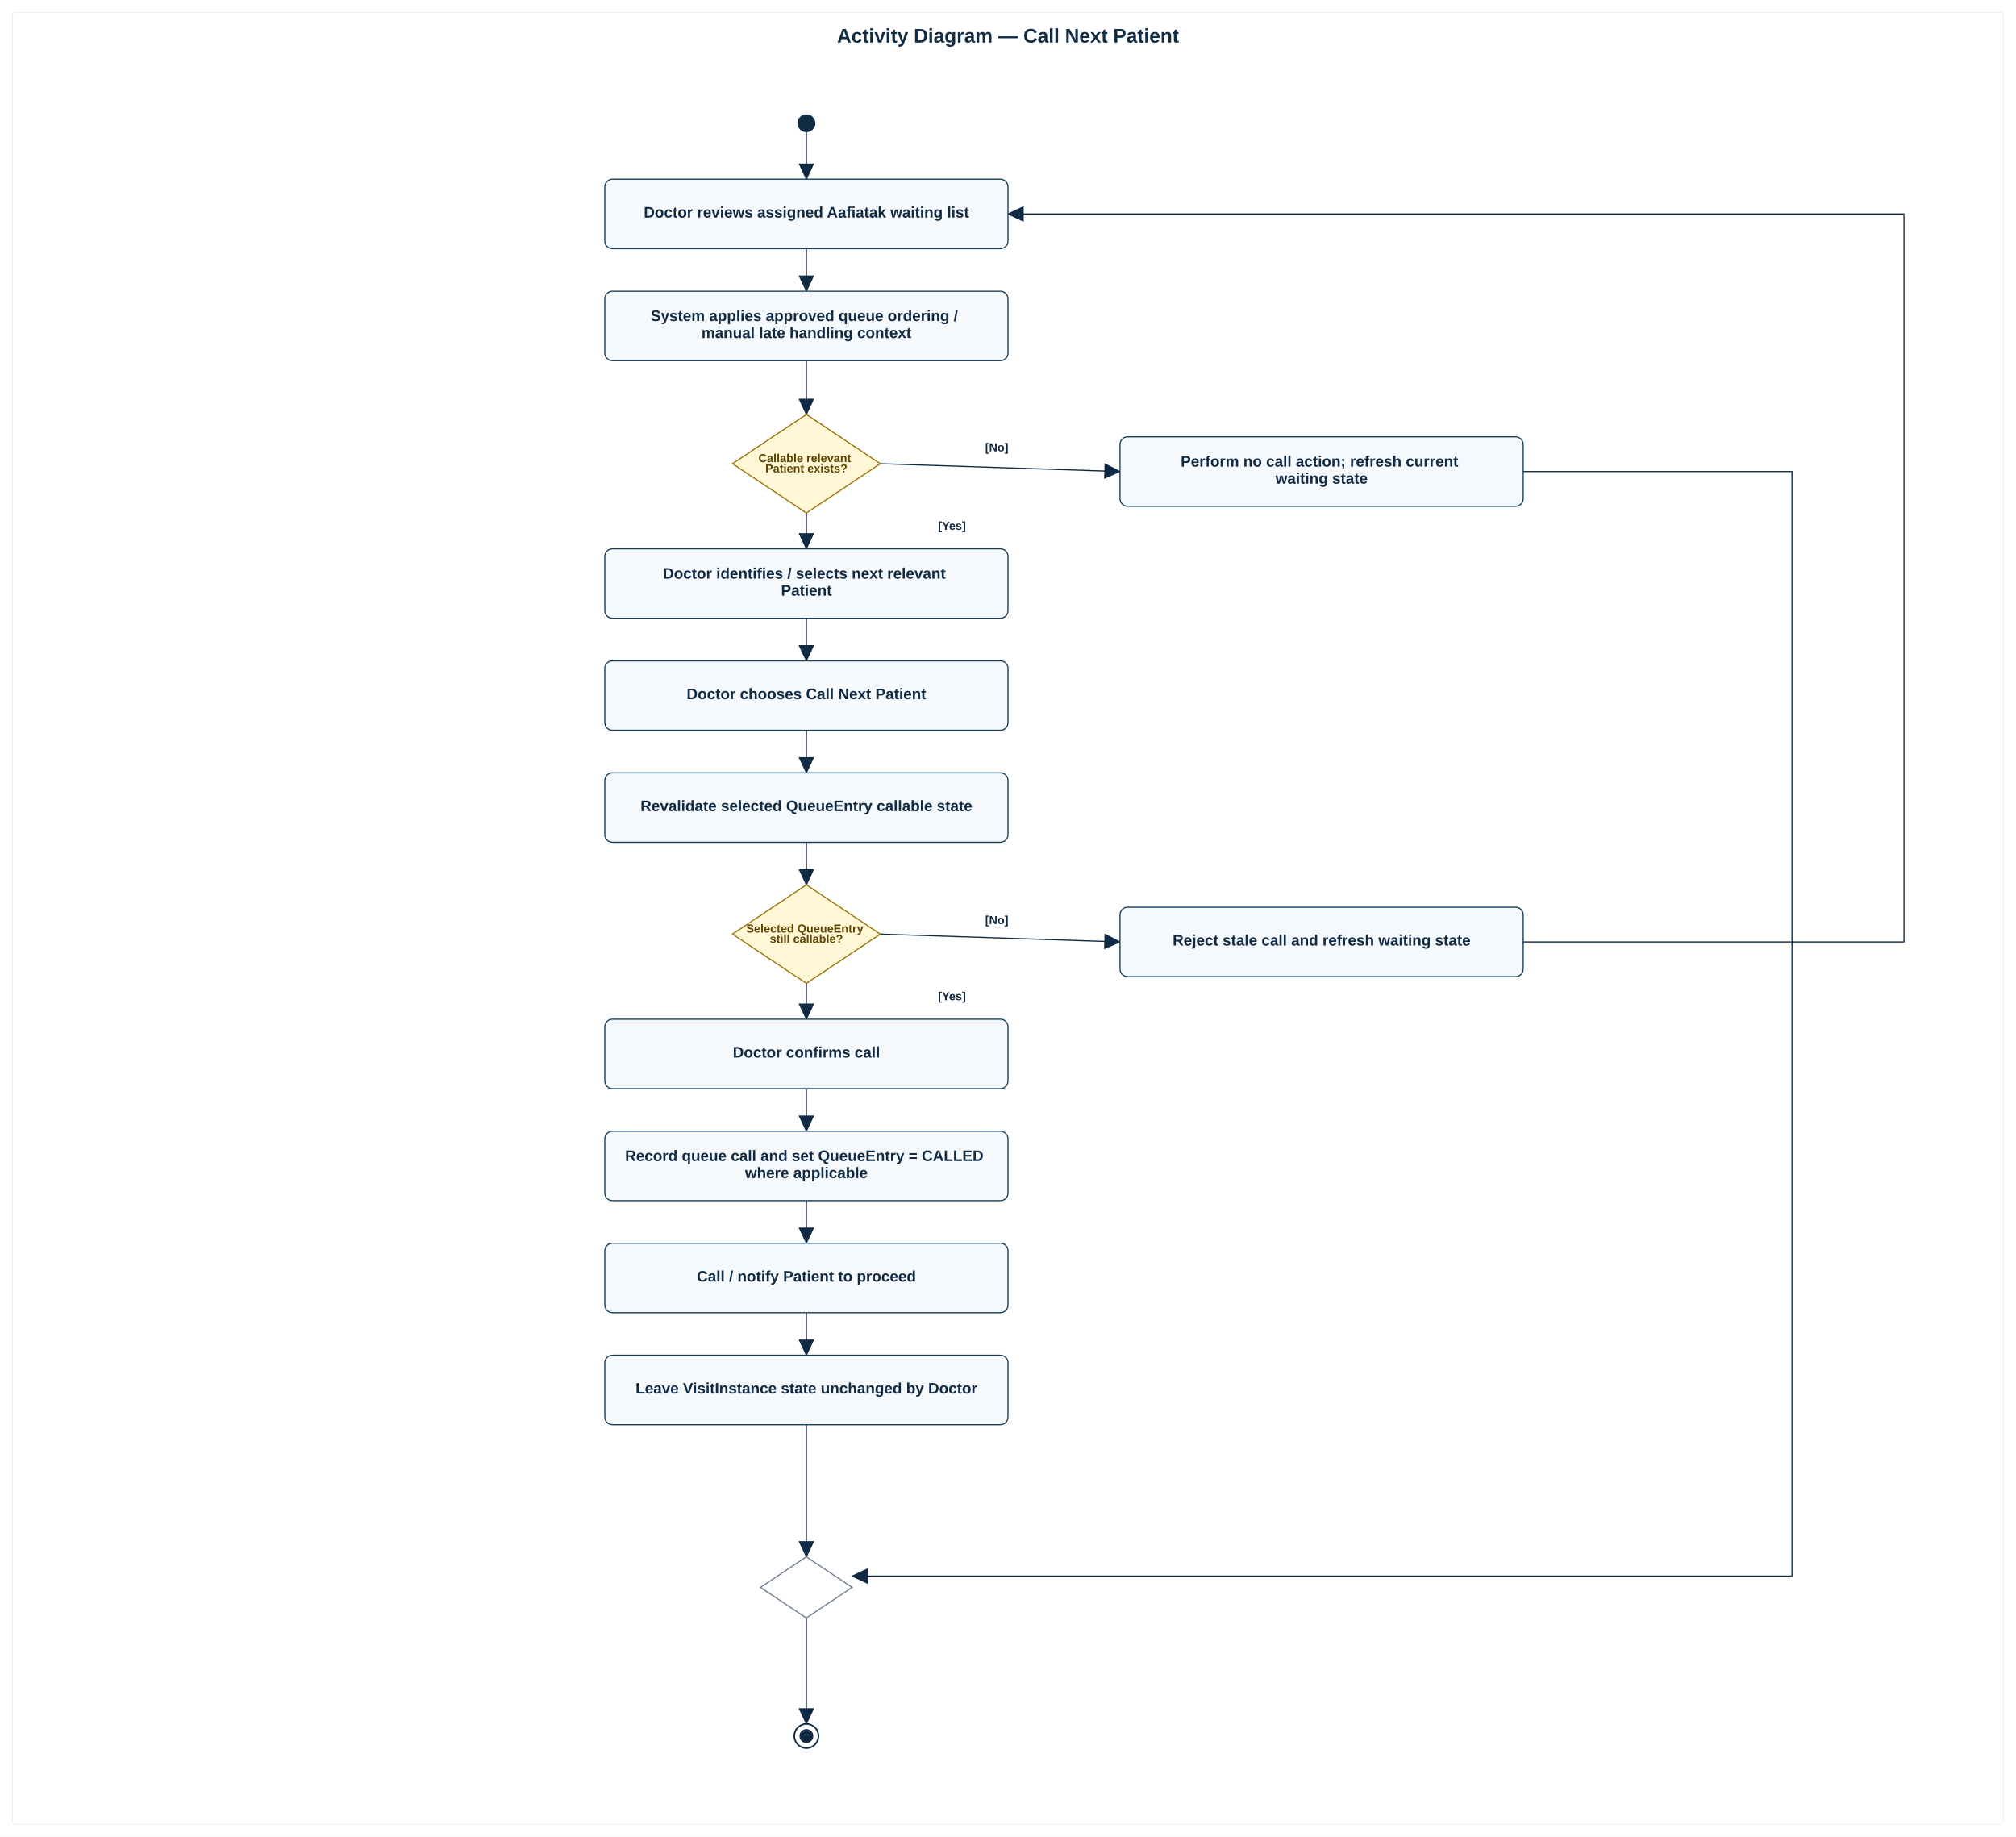
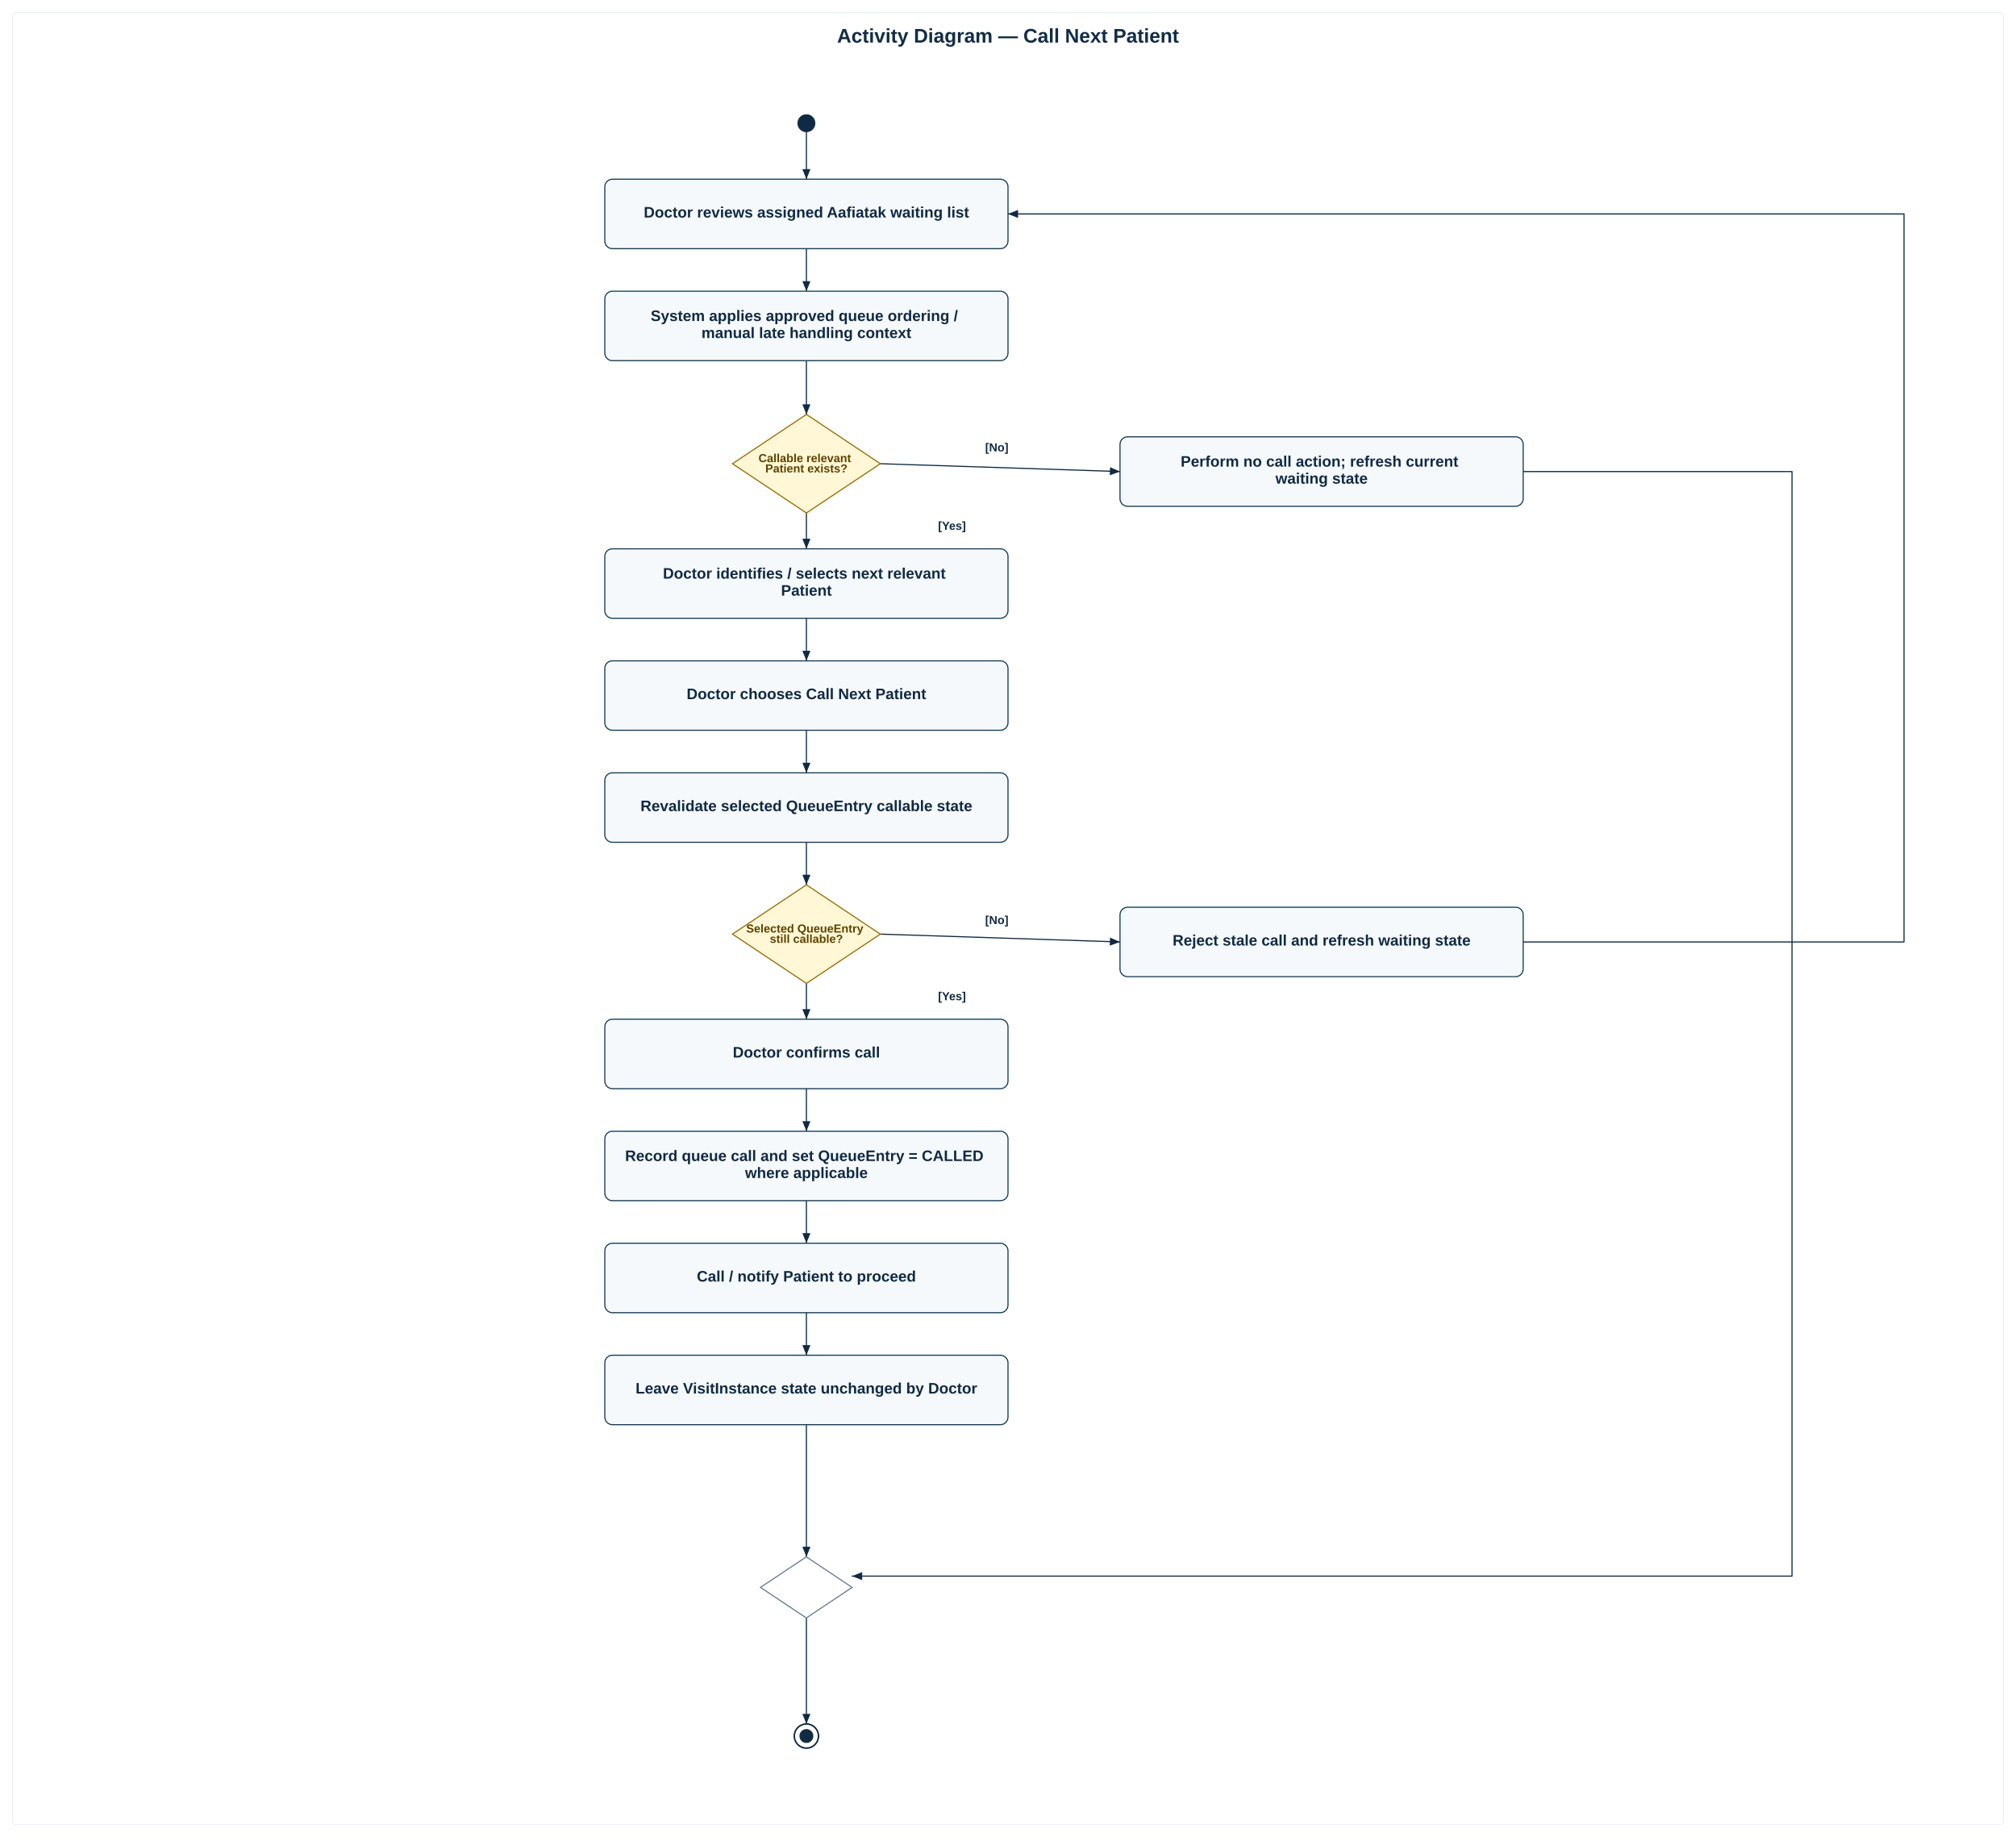
<svg xmlns="http://www.w3.org/2000/svg" width="8192" height="7464" viewBox="0 0 9000 8200" role="img" aria-labelledby="diagram-title diagram-description">
  <defs>
    <style>
      .page { fill:#FFFFFF; } .page-border { fill:none; stroke:#D9E2EC; stroke-width:2; }
      .page-title { font-family:Arial,sans-serif; font-size:88px; font-weight:700; fill:#132C45; }
      .action-box { fill:#F6F9FC; stroke:#163D59; stroke-width:5; } .action-text { font-family:Arial,sans-serif; font-size:68px; font-weight:600; fill:#102A43; }
      .decision-box { fill:#FFF7D6; stroke:#9B6D05; stroke-width:5; } .decision-text { font-family:Arial,sans-serif; font-size:52px; font-weight:700; fill:#5D4300; }
      .merge-box { fill:#FFFFFF; stroke:#6B7C93; stroke-width:5; } .merge-text { font-family:Arial,sans-serif; font-size:38px; font-weight:600; fill:#334E68; }
      .initial-node,.final-core { fill:#102A43; stroke:#102A43; stroke-width:4; } .final-ring { fill:#FFFFFF; stroke:#102A43; stroke-width:7; }
      .control-flow { fill:none; stroke:#102A43; stroke-width:5; stroke-linejoin:round; stroke-linecap:round; }
      .label-bg { fill:#FFFFFF; opacity:.98; } .guard-text { font-family:Arial,sans-serif; font-size:52px; font-weight:700; fill:#102A43; }
      .note-box { fill:#FFFDF5; stroke:#8C7A48; stroke-width:3; } .note-fold { fill:none; stroke:#8C7A48; stroke-width:3; } .note-text { font-family:Arial,sans-serif; font-size:44px; font-style:italic; fill:#5D5435; }
    </style>
-     <marker id="activity-arrow" markerWidth="16" markerHeight="14" refX="14" refY="7" orient="auto" markerUnits="strokeWidth">
-       <path d="M 0 0 L 15 7 L 0 14 Z" fill="#102A43" />
+     <marker id="activity-arrow" viewBox="0 0 16 14" markerWidth="48" markerHeight="42" refX="16" refY="7" orient="auto" markerUnits="userSpaceOnUse">
+       <path d="M 1 1 L 16 7 L 1 13 Z" fill="#102A43" />
    </marker>
  </defs>
  <rect x="0" y="0" width="9000" height="8200" class="page" />
  <rect x="55" y="55" width="8890" height="8090" rx="14" class="page-border" />
  <text x="4500" y="190" class="page-title" text-anchor="middle">Activity Diagram — Call Next Patient</text>
  <g aria-label="Activity control flows">
    <g id="relation.ad14.f01" data-kind="control-flow" data-semantic-id="relation.ad14.f01" data-source="activity.ad14.initial" data-target="activity.ad14.a01" aria-label="Control flow">
      <polyline points="3600,588 3600,800" class="control-flow" marker-end="url(#activity-arrow)" />
    </g>
    <g id="relation.ad14.f02" data-kind="control-flow" data-semantic-id="relation.ad14.f02" data-source="activity.ad14.a01" data-target="activity.ad14.a02" aria-label="Control flow">
      <polyline points="3600,1110 3600,1300" class="control-flow" marker-end="url(#activity-arrow)" />
    </g>
    <g id="relation.ad14.f03" data-kind="control-flow" data-semantic-id="relation.ad14.f03" data-source="activity.ad14.a02" data-target="activity.ad14.d01" aria-label="Control flow">
      <polyline points="3600,1610 3600,1850" class="control-flow" marker-end="url(#activity-arrow)" />
    </g>
    <g id="relation.ad14.f04" data-kind="control-flow" data-semantic-id="relation.ad14.f04" data-source="activity.ad14.d01" data-target="activity.ad14.a03" aria-label="[No]">
      <polyline points="3930,2070 5000,2105" class="control-flow" marker-end="url(#activity-arrow)" />
    </g>
    <g id="relation.ad14.f05" data-kind="control-flow" data-semantic-id="relation.ad14.f05" data-source="activity.ad14.a03" data-target="activity.ad14.mend" aria-label="Control flow">
      <polyline points="6800,2105 8000,2105 8000,7036 3804,7036" class="control-flow" marker-end="url(#activity-arrow)" />
    </g>
    <g id="relation.ad14.f06" data-kind="control-flow" data-semantic-id="relation.ad14.f06" data-source="activity.ad14.d01" data-target="activity.ad14.a04" aria-label="[Yes]">
      <polyline points="3600,2290 3600,2450" class="control-flow" marker-end="url(#activity-arrow)" />
    </g>
    <g id="relation.ad14.f07" data-kind="control-flow" data-semantic-id="relation.ad14.f07" data-source="activity.ad14.a04" data-target="activity.ad14.a05" aria-label="Control flow">
      <polyline points="3600,2760 3600,2950" class="control-flow" marker-end="url(#activity-arrow)" />
    </g>
    <g id="relation.ad14.f08" data-kind="control-flow" data-semantic-id="relation.ad14.f08" data-source="activity.ad14.a05" data-target="activity.ad14.a06" aria-label="Control flow">
      <polyline points="3600,3260 3600,3450" class="control-flow" marker-end="url(#activity-arrow)" />
    </g>
    <g id="relation.ad14.f09" data-kind="control-flow" data-semantic-id="relation.ad14.f09" data-source="activity.ad14.a06" data-target="activity.ad14.d02" aria-label="Control flow">
      <polyline points="3600,3760 3600,3950" class="control-flow" marker-end="url(#activity-arrow)" />
    </g>
    <g id="relation.ad14.f10" data-kind="control-flow" data-semantic-id="relation.ad14.f10" data-source="activity.ad14.d02" data-target="activity.ad14.a07" aria-label="[No]">
      <polyline points="3930,4170 5000,4205" class="control-flow" marker-end="url(#activity-arrow)" />
    </g>
    <g id="relation.ad14.f11" data-kind="control-flow" data-semantic-id="relation.ad14.f11" data-source="activity.ad14.a07" data-target="activity.ad14.a01" aria-label="Control flow">
      <polyline points="6800,4205 8500,4205 8500,955 4500,955" class="control-flow" marker-end="url(#activity-arrow)" />
    </g>
    <g id="relation.ad14.f12" data-kind="control-flow" data-semantic-id="relation.ad14.f12" data-source="activity.ad14.d02" data-target="activity.ad14.a08" aria-label="[Yes]">
      <polyline points="3600,4390 3600,4550" class="control-flow" marker-end="url(#activity-arrow)" />
    </g>
    <g id="relation.ad14.f13" data-kind="control-flow" data-semantic-id="relation.ad14.f13" data-source="activity.ad14.a08" data-target="activity.ad14.a09" aria-label="Control flow">
      <polyline points="3600,4860 3600,5050" class="control-flow" marker-end="url(#activity-arrow)" />
    </g>
    <g id="relation.ad14.f14" data-kind="control-flow" data-semantic-id="relation.ad14.f14" data-source="activity.ad14.a09" data-target="activity.ad14.a10" aria-label="Control flow">
      <polyline points="3600,5360 3600,5550" class="control-flow" marker-end="url(#activity-arrow)" />
    </g>
    <g id="relation.ad14.f15" data-kind="control-flow" data-semantic-id="relation.ad14.f15" data-source="activity.ad14.a10" data-target="activity.ad14.a11" aria-label="Control flow">
      <polyline points="3600,5860 3600,6050" class="control-flow" marker-end="url(#activity-arrow)" />
    </g>
    <g id="relation.ad14.f16" data-kind="control-flow" data-semantic-id="relation.ad14.f16" data-source="activity.ad14.a11" data-target="activity.ad14.mend" aria-label="Control flow">
      <polyline points="3600,6360 3600,6950" class="control-flow" marker-end="url(#activity-arrow)" />
    </g>
    <g id="relation.ad14.f17" data-kind="control-flow" data-semantic-id="relation.ad14.f17" data-source="activity.ad14.mend" data-target="activity.ad14.final" aria-label="Control flow">
      <polyline points="3600,7123 3600,7696" class="control-flow" marker-end="url(#activity-arrow)" />
    </g>
  </g>
  <g aria-label="Activity nodes">
    <g id="activity.ad14.initial" data-kind="initial" data-semantic-id="activity.ad14.initial" aria-label="Initial Node">
      <circle cx="3600" cy="550" r="38" class="initial-node" />
    </g>
    <g id="activity.ad14.a01" data-kind="action" data-semantic-id="activity.ad14.a01" data-action-name="Doctor reviews assigned Aafiatak waiting list" aria-label="Doctor reviews assigned Aafiatak waiting list">
      <rect x="2700" y="800" width="1800" height="310" rx="34" class="action-box" />
      <text x="3600" y="971" class="action-text" text-anchor="middle">
        <tspan x="3600">Doctor reviews assigned Aafiatak waiting list</tspan>
      </text>
    </g>
    <g id="activity.ad14.a02" data-kind="action" data-semantic-id="activity.ad14.a02" data-action-name="System applies approved queue ordering / manual late handling context" aria-label="System applies approved queue ordering / manual late handling context">
      <rect x="2700" y="1300" width="1800" height="310" rx="34" class="action-box" />
      <text x="3600" y="1433" class="action-text" text-anchor="middle">
        <tspan x="3600">System applies approved queue ordering /</tspan>
        <tspan x="3600" dy="76">manual late handling context</tspan>
      </text>
    </g>
    <g id="activity.ad14.a03" data-kind="action" data-semantic-id="activity.ad14.a03" data-action-name="Perform no call action; refresh current waiting state" aria-label="Perform no call action; refresh current waiting state">
      <rect x="5000" y="1950" width="1800" height="310" rx="34" class="action-box" />
      <text x="5900" y="2083" class="action-text" text-anchor="middle">
        <tspan x="5900">Perform no call action; refresh current</tspan>
        <tspan x="5900" dy="76">waiting state</tspan>
      </text>
    </g>
    <g id="activity.ad14.a04" data-kind="action" data-semantic-id="activity.ad14.a04" data-action-name="Doctor identifies / selects next relevant Patient" aria-label="Doctor identifies / selects next relevant Patient">
      <rect x="2700" y="2450" width="1800" height="310" rx="34" class="action-box" />
      <text x="3600" y="2583" class="action-text" text-anchor="middle">
        <tspan x="3600">Doctor identifies / selects next relevant</tspan>
        <tspan x="3600" dy="76">Patient</tspan>
      </text>
    </g>
    <g id="activity.ad14.a05" data-kind="action" data-semantic-id="activity.ad14.a05" data-action-name="Doctor chooses Call Next Patient" aria-label="Doctor chooses Call Next Patient">
      <rect x="2700" y="2950" width="1800" height="310" rx="34" class="action-box" />
      <text x="3600" y="3121" class="action-text" text-anchor="middle">
        <tspan x="3600">Doctor chooses Call Next Patient</tspan>
      </text>
    </g>
    <g id="activity.ad14.a06" data-kind="action" data-semantic-id="activity.ad14.a06" data-action-name="Revalidate selected QueueEntry callable state" aria-label="Revalidate selected QueueEntry callable state">
      <rect x="2700" y="3450" width="1800" height="310" rx="34" class="action-box" />
      <text x="3600" y="3621" class="action-text" text-anchor="middle">
        <tspan x="3600">Revalidate selected QueueEntry callable state</tspan>
      </text>
    </g>
    <g id="activity.ad14.a07" data-kind="action" data-semantic-id="activity.ad14.a07" data-action-name="Reject stale call and refresh waiting state" aria-label="Reject stale call and refresh waiting state">
      <rect x="5000" y="4050" width="1800" height="310" rx="34" class="action-box" />
      <text x="5900" y="4221" class="action-text" text-anchor="middle">
        <tspan x="5900">Reject stale call and refresh waiting state</tspan>
      </text>
    </g>
    <g id="activity.ad14.a08" data-kind="action" data-semantic-id="activity.ad14.a08" data-action-name="Doctor confirms call" aria-label="Doctor confirms call">
      <rect x="2700" y="4550" width="1800" height="310" rx="34" class="action-box" />
      <text x="3600" y="4721" class="action-text" text-anchor="middle">
        <tspan x="3600">Doctor confirms call</tspan>
      </text>
    </g>
    <g id="activity.ad14.a09" data-kind="action" data-semantic-id="activity.ad14.a09" data-action-name="Record queue call and set QueueEntry = CALLED where applicable" aria-label="Record queue call and set QueueEntry = CALLED where applicable">
      <rect x="2700" y="5050" width="1800" height="310" rx="34" class="action-box" />
      <text x="3600" y="5183" class="action-text" text-anchor="middle">
        <tspan x="3600">Record queue call and set QueueEntry = CALLED</tspan>
        <tspan x="3600" dy="76">where applicable</tspan>
      </text>
    </g>
    <g id="activity.ad14.a10" data-kind="action" data-semantic-id="activity.ad14.a10" data-action-name="Call / notify Patient to proceed" aria-label="Call / notify Patient to proceed">
      <rect x="2700" y="5550" width="1800" height="310" rx="34" class="action-box" />
      <text x="3600" y="5721" class="action-text" text-anchor="middle">
        <tspan x="3600">Call / notify Patient to proceed</tspan>
      </text>
    </g>
    <g id="activity.ad14.a11" data-kind="action" data-semantic-id="activity.ad14.a11" data-action-name="Leave VisitInstance state unchanged by Doctor" aria-label="Leave VisitInstance state unchanged by Doctor">
      <rect x="2700" y="6050" width="1800" height="310" rx="34" class="action-box" />
      <text x="3600" y="6221" class="action-text" text-anchor="middle">
        <tspan x="3600">Leave VisitInstance state unchanged by Doctor</tspan>
      </text>
    </g>
    <g id="activity.ad14.d01" data-kind="decision" data-semantic-id="activity.ad14.d01" data-node-name="Callable relevant Patient exists?" aria-label="Callable relevant Patient exists?">
      <polygon points="3600,1850 3930,2070 3600,2290 3270,2070" class="decision-box" />
      <text x="3600" y="2063" class="decision-text" text-anchor="middle">
        <tspan x="3600">Callable relevant</tspan>
        <tspan x="3600" dy="46">Patient exists?</tspan>
      </text>
    </g>
    <g id="activity.ad14.d02" data-kind="decision" data-semantic-id="activity.ad14.d02" data-node-name="Selected QueueEntry still callable?" aria-label="Selected QueueEntry still callable?">
      <polygon points="3600,3950 3930,4170 3600,4390 3270,4170" class="decision-box" />
      <text x="3600" y="4163" class="decision-text" text-anchor="middle">
        <tspan x="3600">Selected QueueEntry</tspan>
        <tspan x="3600" dy="46">still callable?</tspan>
      </text>
    </g>
    <g id="activity.ad14.mend" data-kind="merge" data-semantic-id="activity.ad14.mend" data-node-name="End-path merge" aria-label="End-path merge">
      <polygon points="3599.6,6950 3804.2,7086.4 3599.6,7222.8 3395,7086.4" class="merge-box" />
    </g>
    <g id="activity.ad14.final" data-kind="final" data-semantic-id="activity.ad14.final" aria-label="Activity Final">
      <circle cx="3600" cy="7750" r="54" class="final-ring" />
      <circle cx="3600" cy="7750" r="29" class="final-core" />
    </g>
  </g>
  <g aria-label="Decision guards">
    <g data-kind="guard-label" data-relation-id="relation.ad14.f04" aria-label="[No]">
      <rect x="4310" y="1977" width="280" height="86" rx="8" class="label-bg" />
      <text x="4450" y="2015" class="guard-text" text-anchor="middle">
        <tspan x="4450">[No]</tspan>
      </text>
    </g>
    <g data-kind="guard-label" data-relation-id="relation.ad14.f06" aria-label="[Yes]">
      <rect x="4110" y="2327" width="280" height="86" rx="8" class="label-bg" />
      <text x="4250" y="2365" class="guard-text" text-anchor="middle">
        <tspan x="4250">[Yes]</tspan>
      </text>
    </g>
    <g data-kind="guard-label" data-relation-id="relation.ad14.f10" aria-label="[No]">
      <rect x="4310" y="4087" width="280" height="86" rx="8" class="label-bg" />
      <text x="4450" y="4125" class="guard-text" text-anchor="middle">
        <tspan x="4450">[No]</tspan>
      </text>
    </g>
    <g data-kind="guard-label" data-relation-id="relation.ad14.f12" aria-label="[Yes]">
      <rect x="4110" y="4427" width="280" height="86" rx="8" class="label-bg" />
      <text x="4250" y="4465" class="guard-text" text-anchor="middle">
        <tspan x="4250">[Yes]</tspan>
      </text>
    </g>
  </g>
</svg>
